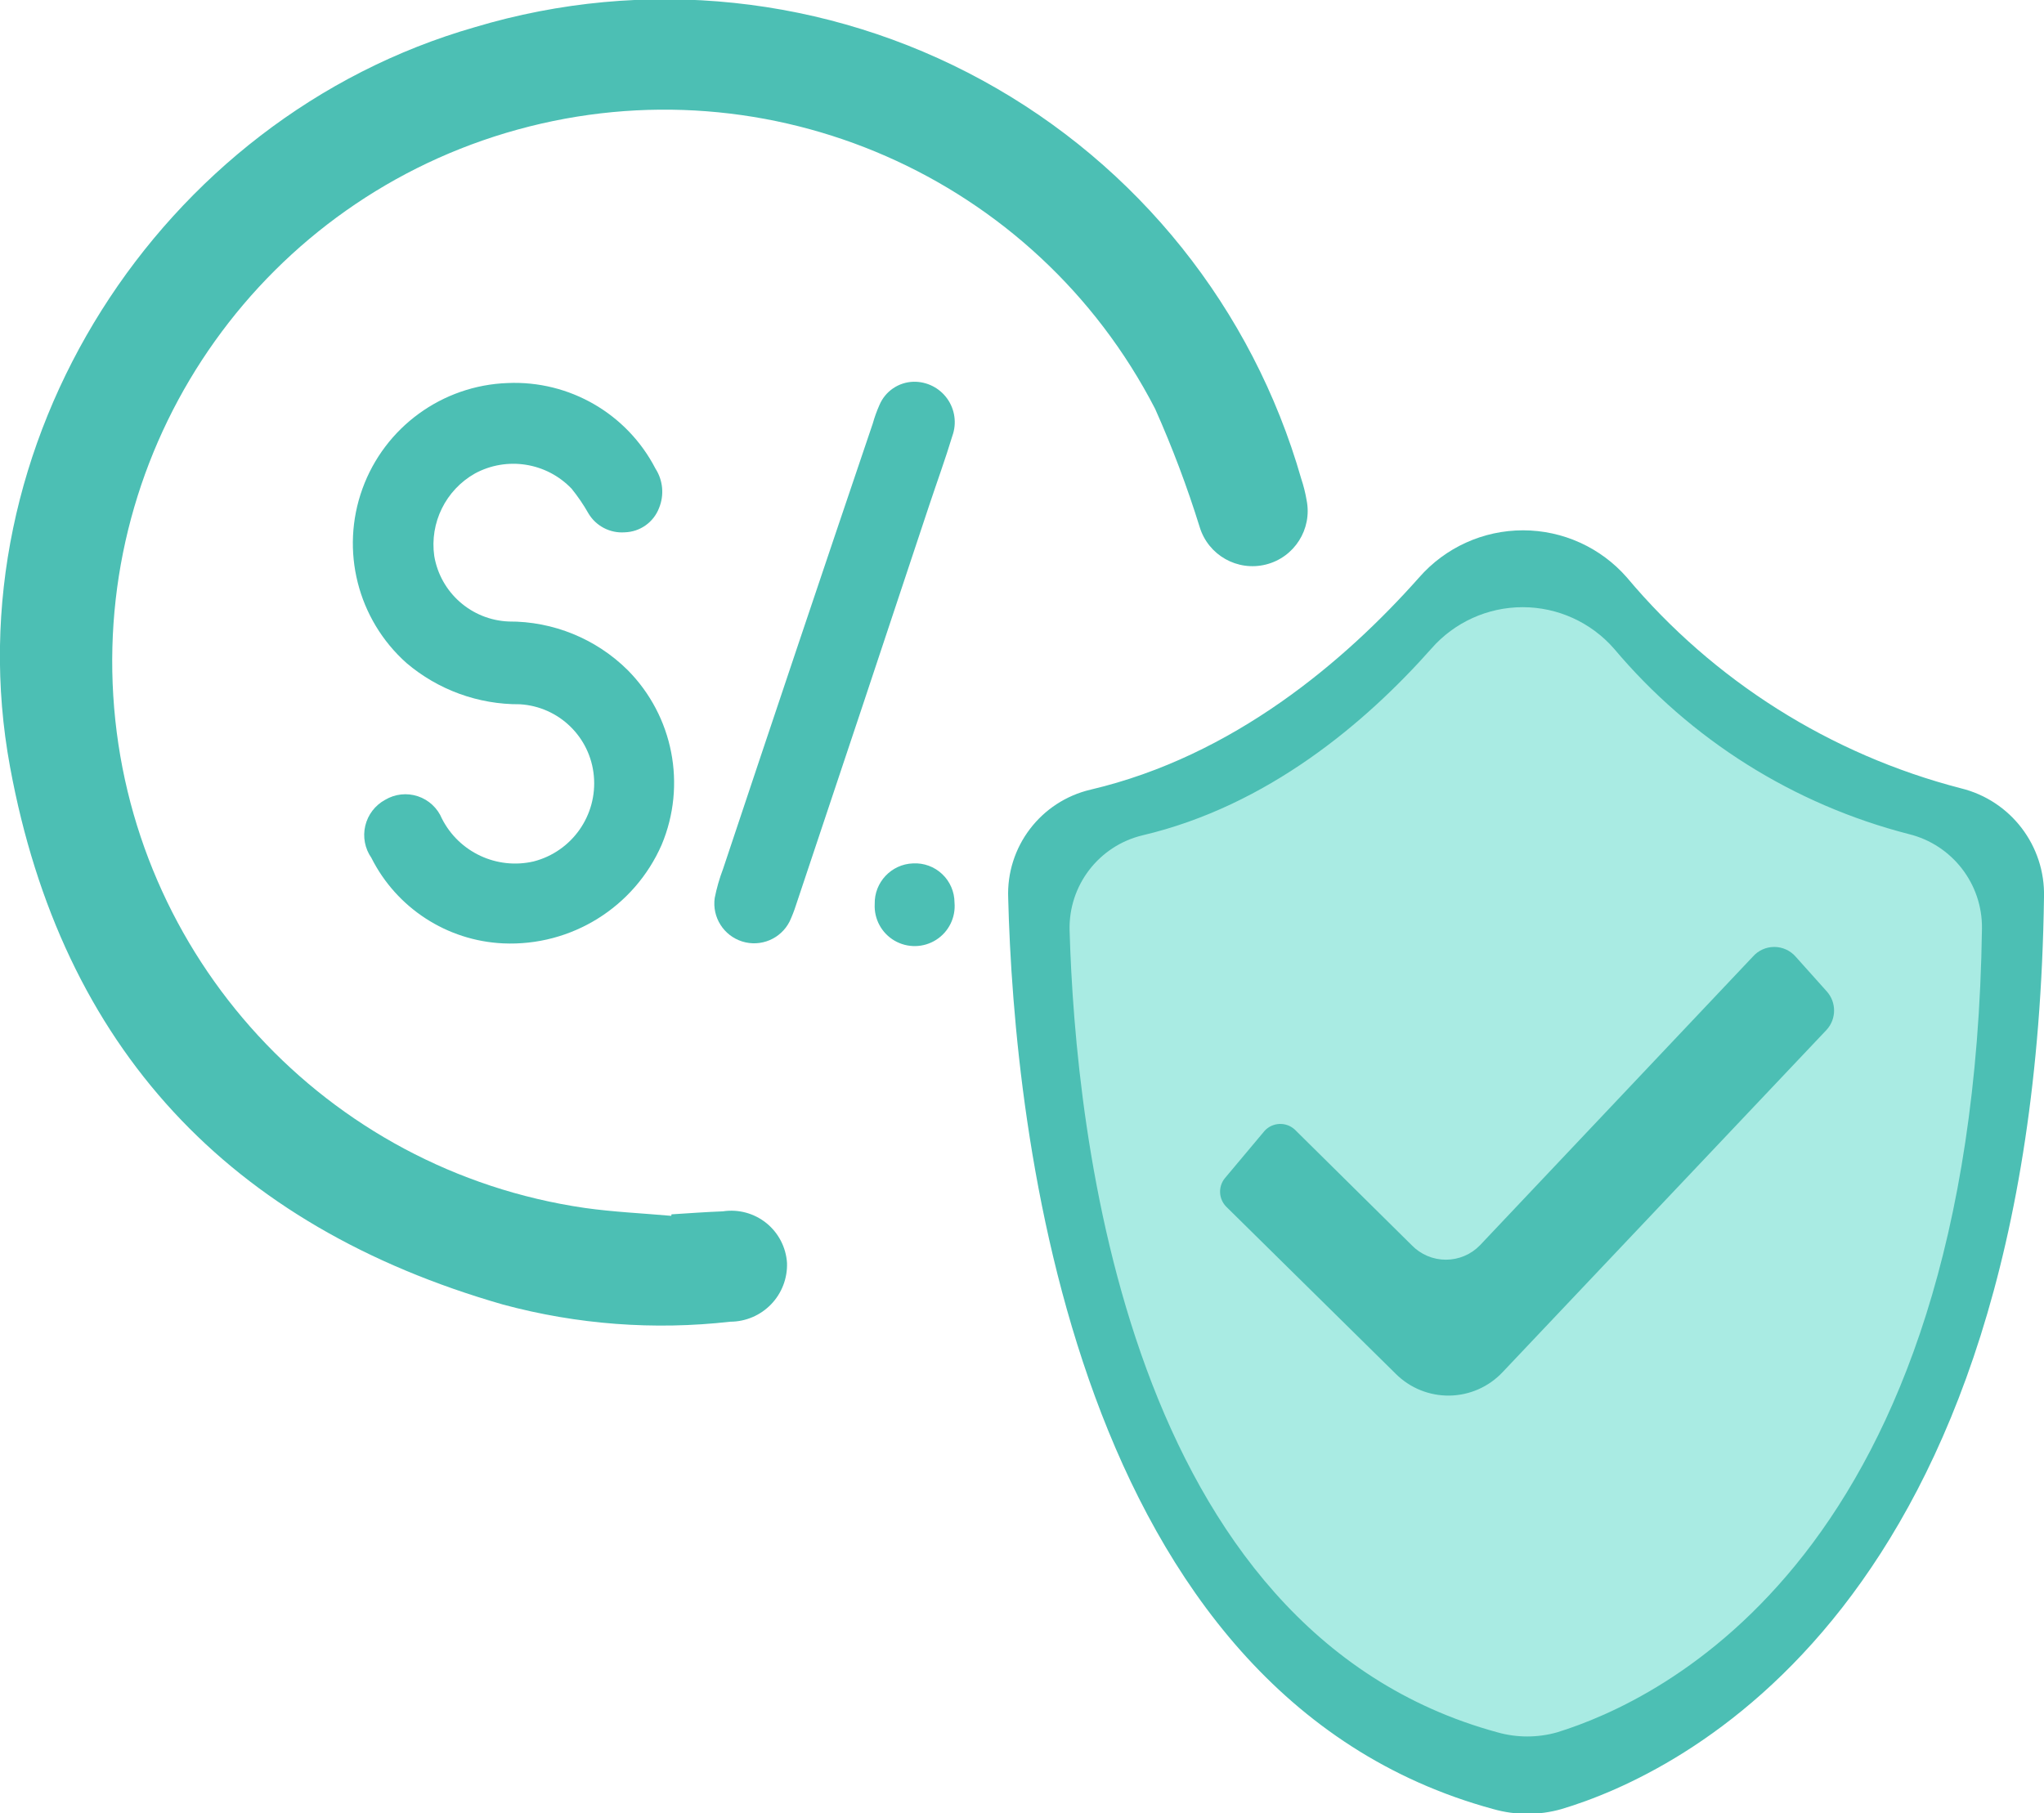
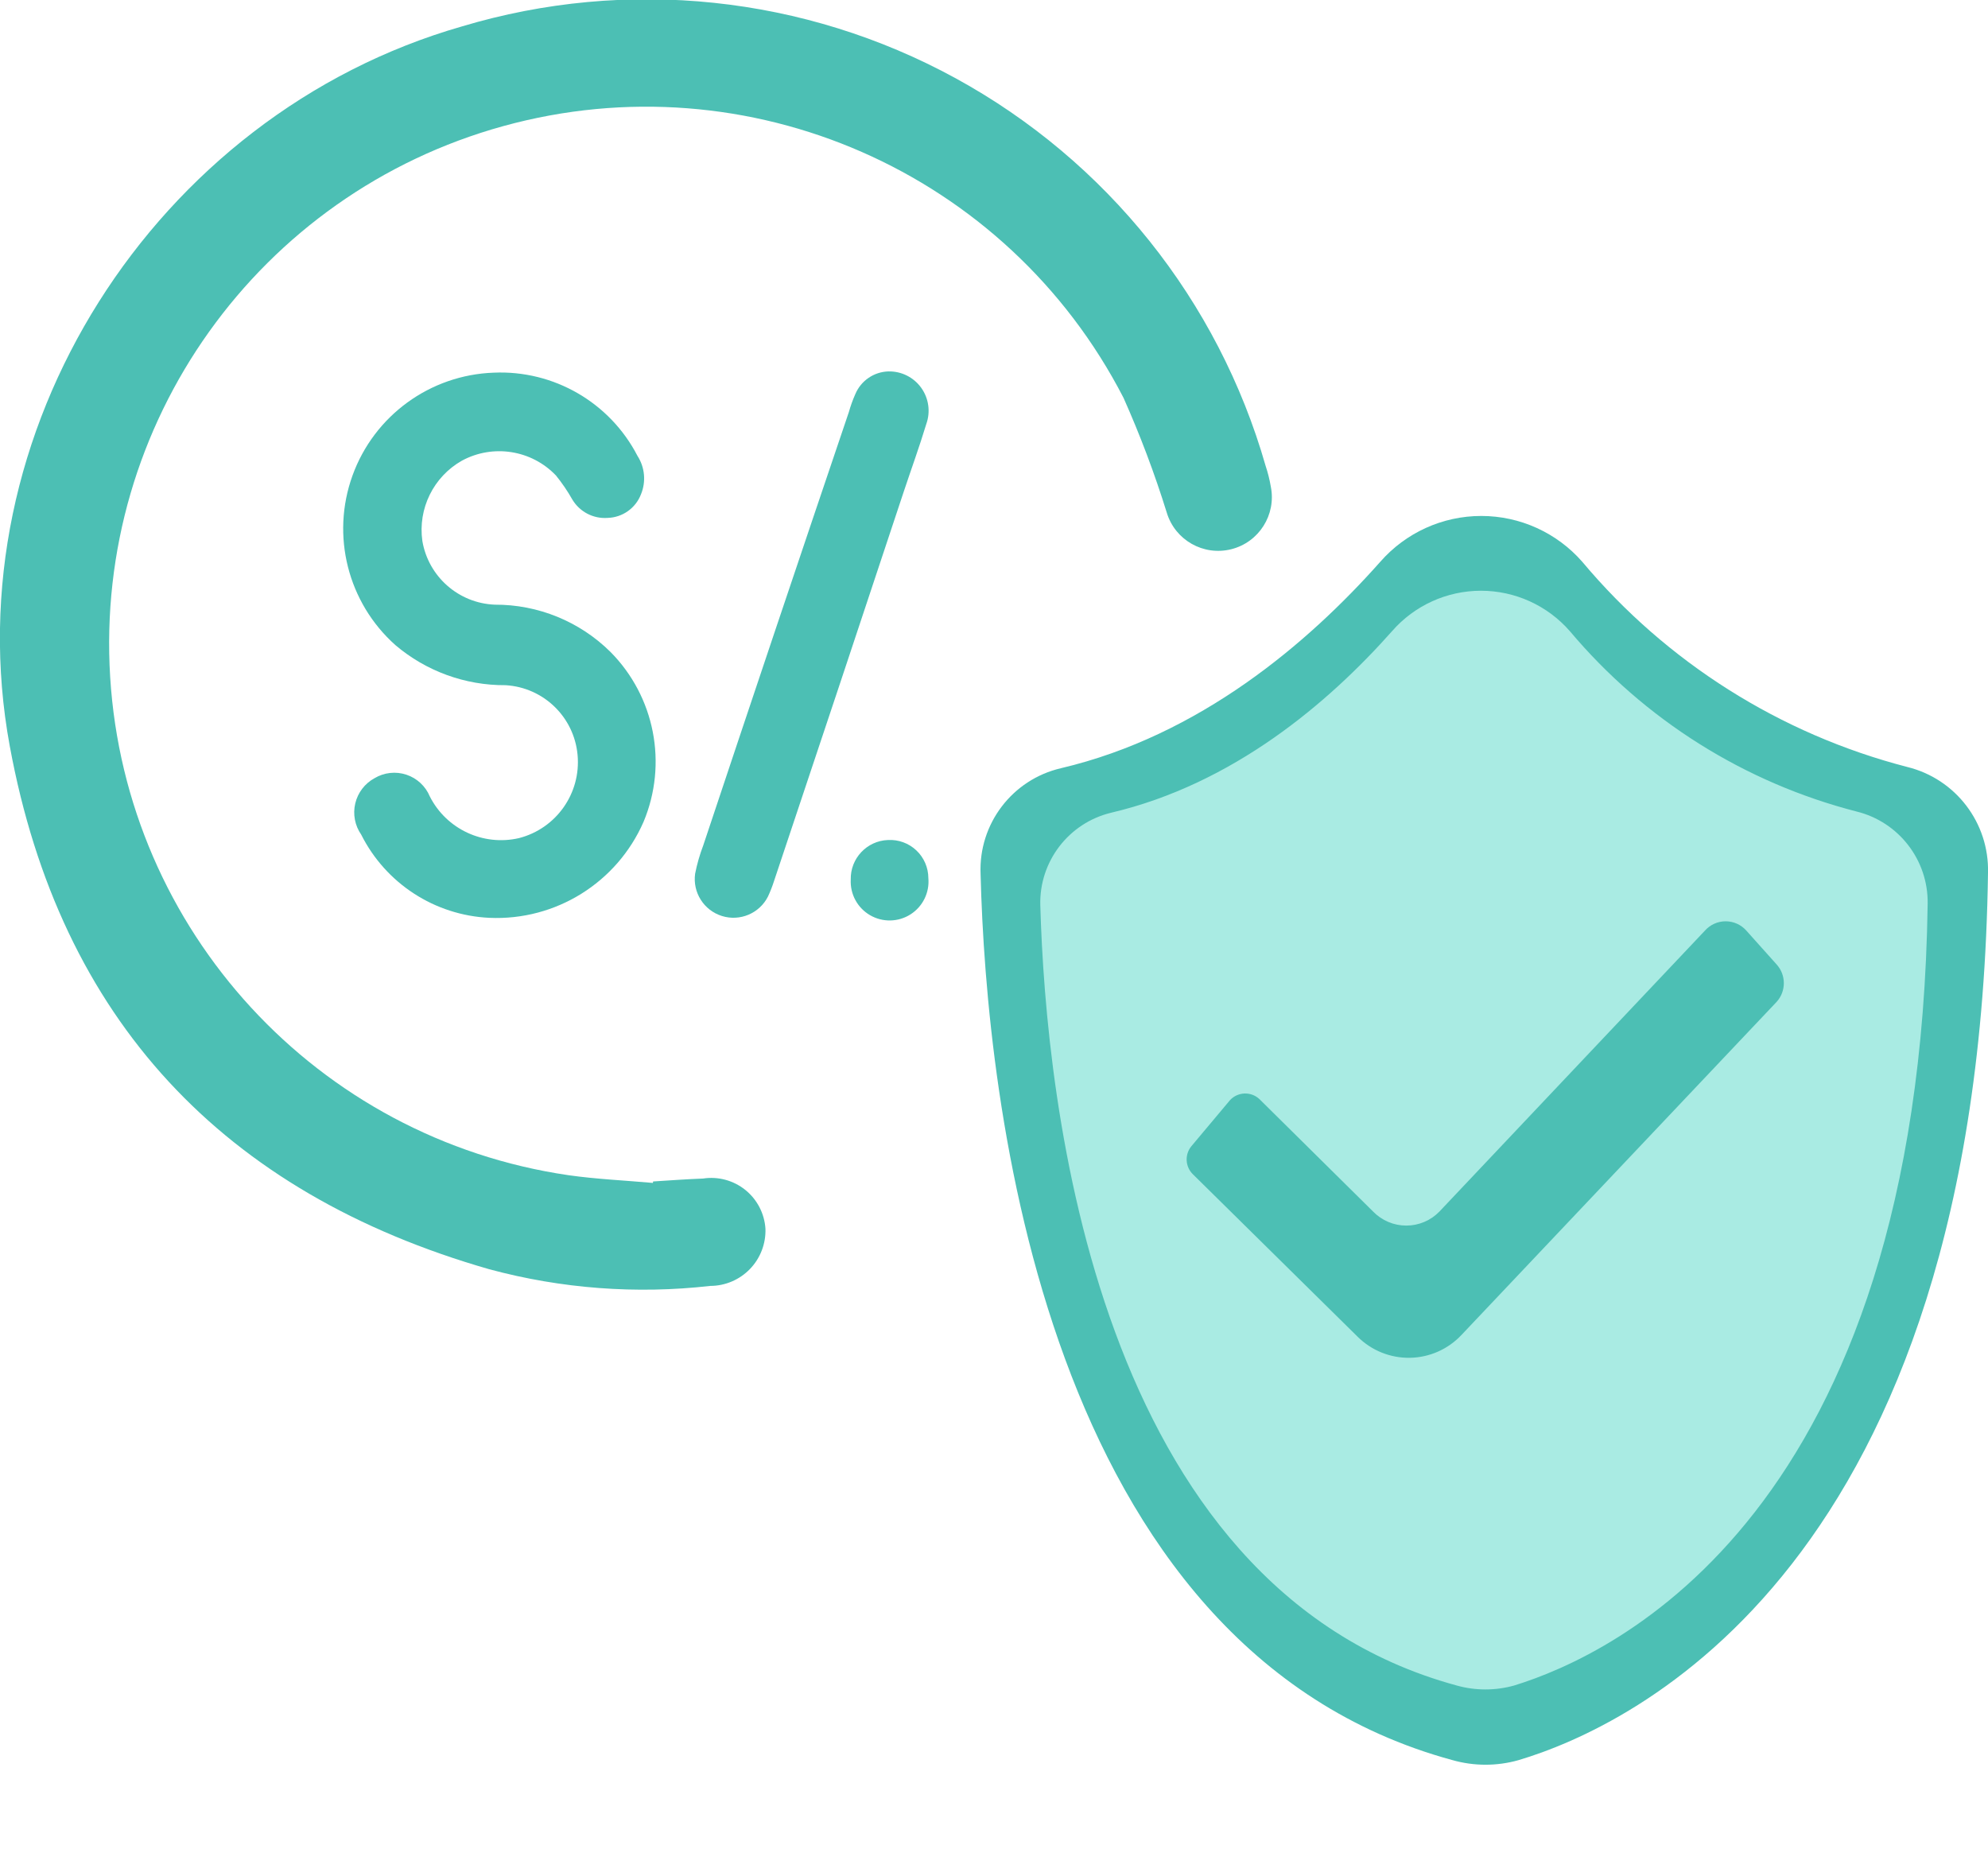
- <svg xmlns="http://www.w3.org/2000/svg" viewBox="0 0 95.55 84.76">
+ <svg xmlns="http://www.w3.org/2000/svg" viewBox="0 0 95.55 88.84">
  <defs>
    <style>.cls-1{fill:#a9ebe3;}.cls-2{fill:#4cbfb4;}</style>
  </defs>
  <g id="Layer_2" data-name="Layer 2">
    <g id="Capa_1" data-name="Capa 1">
      <path class="cls-1" d="M91.12,36.77a29.37,29.37,0,0,1-15.19-9.59,6.27,6.27,0,0,0-9.45,0C63.1,31,58,35.3,51.54,36.83a4.91,4.91,0,0,0-3.75,4.91C48.06,52.16,50.68,78,69.85,83.18a5.73,5.73,0,0,0,3.1,0c5.25-1.57,21.49-9,22-41.49A5,5,0,0,0,91.12,36.77Z" />
      <path class="cls-2" d="M60.52,52.81,66,58.23a2.22,2.22,0,0,0,3.18,0L81.94,44.73a1.33,1.33,0,0,1,2,0l1.45,1.62a1.34,1.34,0,0,1,0,1.8l-15.14,16a3.48,3.48,0,0,1-5,.09l-7.93-7.82a1,1,0,0,1-.07-1.32l1.87-2.23A1,1,0,0,1,60.52,52.81Z" />
      <path class="cls-2" d="M91.67,36.86A30.28,30.28,0,0,1,76.05,27a6.45,6.45,0,0,0-9.71,0c-3.48,3.92-8.68,8.35-15.35,9.92A5,5,0,0,0,47.13,42c.27,10.72,3,37.24,22.68,42.59a5.82,5.82,0,0,0,3.18,0c5.39-1.61,22.09-9.29,22.56-42.64A5.1,5.1,0,0,0,91.67,36.86ZM72.79,81A5.12,5.12,0,0,1,70,81C52.65,76.27,50.27,52.93,50,43.5a4.45,4.45,0,0,1,3.4-4.44c5.87-1.38,10.45-5.28,13.51-8.73a5.67,5.67,0,0,1,8.54,0A26.69,26.69,0,0,0,89.23,39a4.49,4.49,0,0,1,3.42,4.42C92.23,72.78,77.54,79.53,72.79,81Z" />
      <path class="cls-2" d="M31.39,56.78c.8-.05,1.6-.11,2.4-.14a2.61,2.61,0,0,1,3,2.41,2.66,2.66,0,0,1-2.65,2.75A28.46,28.46,0,0,1,23.52,61C10.73,57.33,2.89,49,.47,35.86-2.31,20.8,7.42,5.51,22.2,1.27A30.94,30.94,0,0,1,60.83,22.39a6.71,6.71,0,0,1,.25,1,2.58,2.58,0,0,1-5,1.25A50,50,0,0,0,54,19.12,25.81,25.81,0,1,0,27.33,56.48c1.34.19,2.7.25,4.05.37Z" />
      <path class="cls-2" d="M23.52,44.11a7.27,7.27,0,0,1-6.16-4A1.87,1.87,0,0,1,18,37.4a1.85,1.85,0,0,1,2.66.88,3.84,3.84,0,0,0,4.28,2,3.77,3.77,0,0,0,2.82-4,3.69,3.69,0,0,0-3.46-3.35A8.1,8.1,0,0,1,19,31a7.5,7.5,0,0,1,4.73-13.09,7.41,7.41,0,0,1,6.91,4,2,2,0,0,1,.17,1.84,1.77,1.77,0,0,1-1.61,1.14,1.82,1.82,0,0,1-1.69-.88,8.46,8.46,0,0,0-.79-1.16,3.77,3.77,0,0,0-4.52-.71A3.82,3.82,0,0,0,20.3,26a3.68,3.68,0,0,0,3.48,3.06,7.85,7.85,0,0,1,5.56,2.27,7.49,7.49,0,0,1,1.59,8.17A7.71,7.71,0,0,1,23.52,44.11Z" />
      <path class="cls-2" d="M42.7,17.85a1.89,1.89,0,0,1,1.82,2.53c-.33,1.09-.72,2.16-1.08,3.24Q40.33,33,37.21,42.32a6.47,6.47,0,0,1-.3.77,1.86,1.86,0,0,1-3.5-1.1,8.39,8.39,0,0,1,.39-1.36q3.47-10.41,7-20.83a6.28,6.28,0,0,1,.31-.86A1.78,1.78,0,0,1,42.7,17.85Z" />
      <path class="cls-2" d="M44.62,42.2a1.87,1.87,0,1,1-3.73.07,1.86,1.86,0,0,1,1.79-1.9A1.84,1.84,0,0,1,44.62,42.2Z" />
    </g>
  </g>
</svg>
